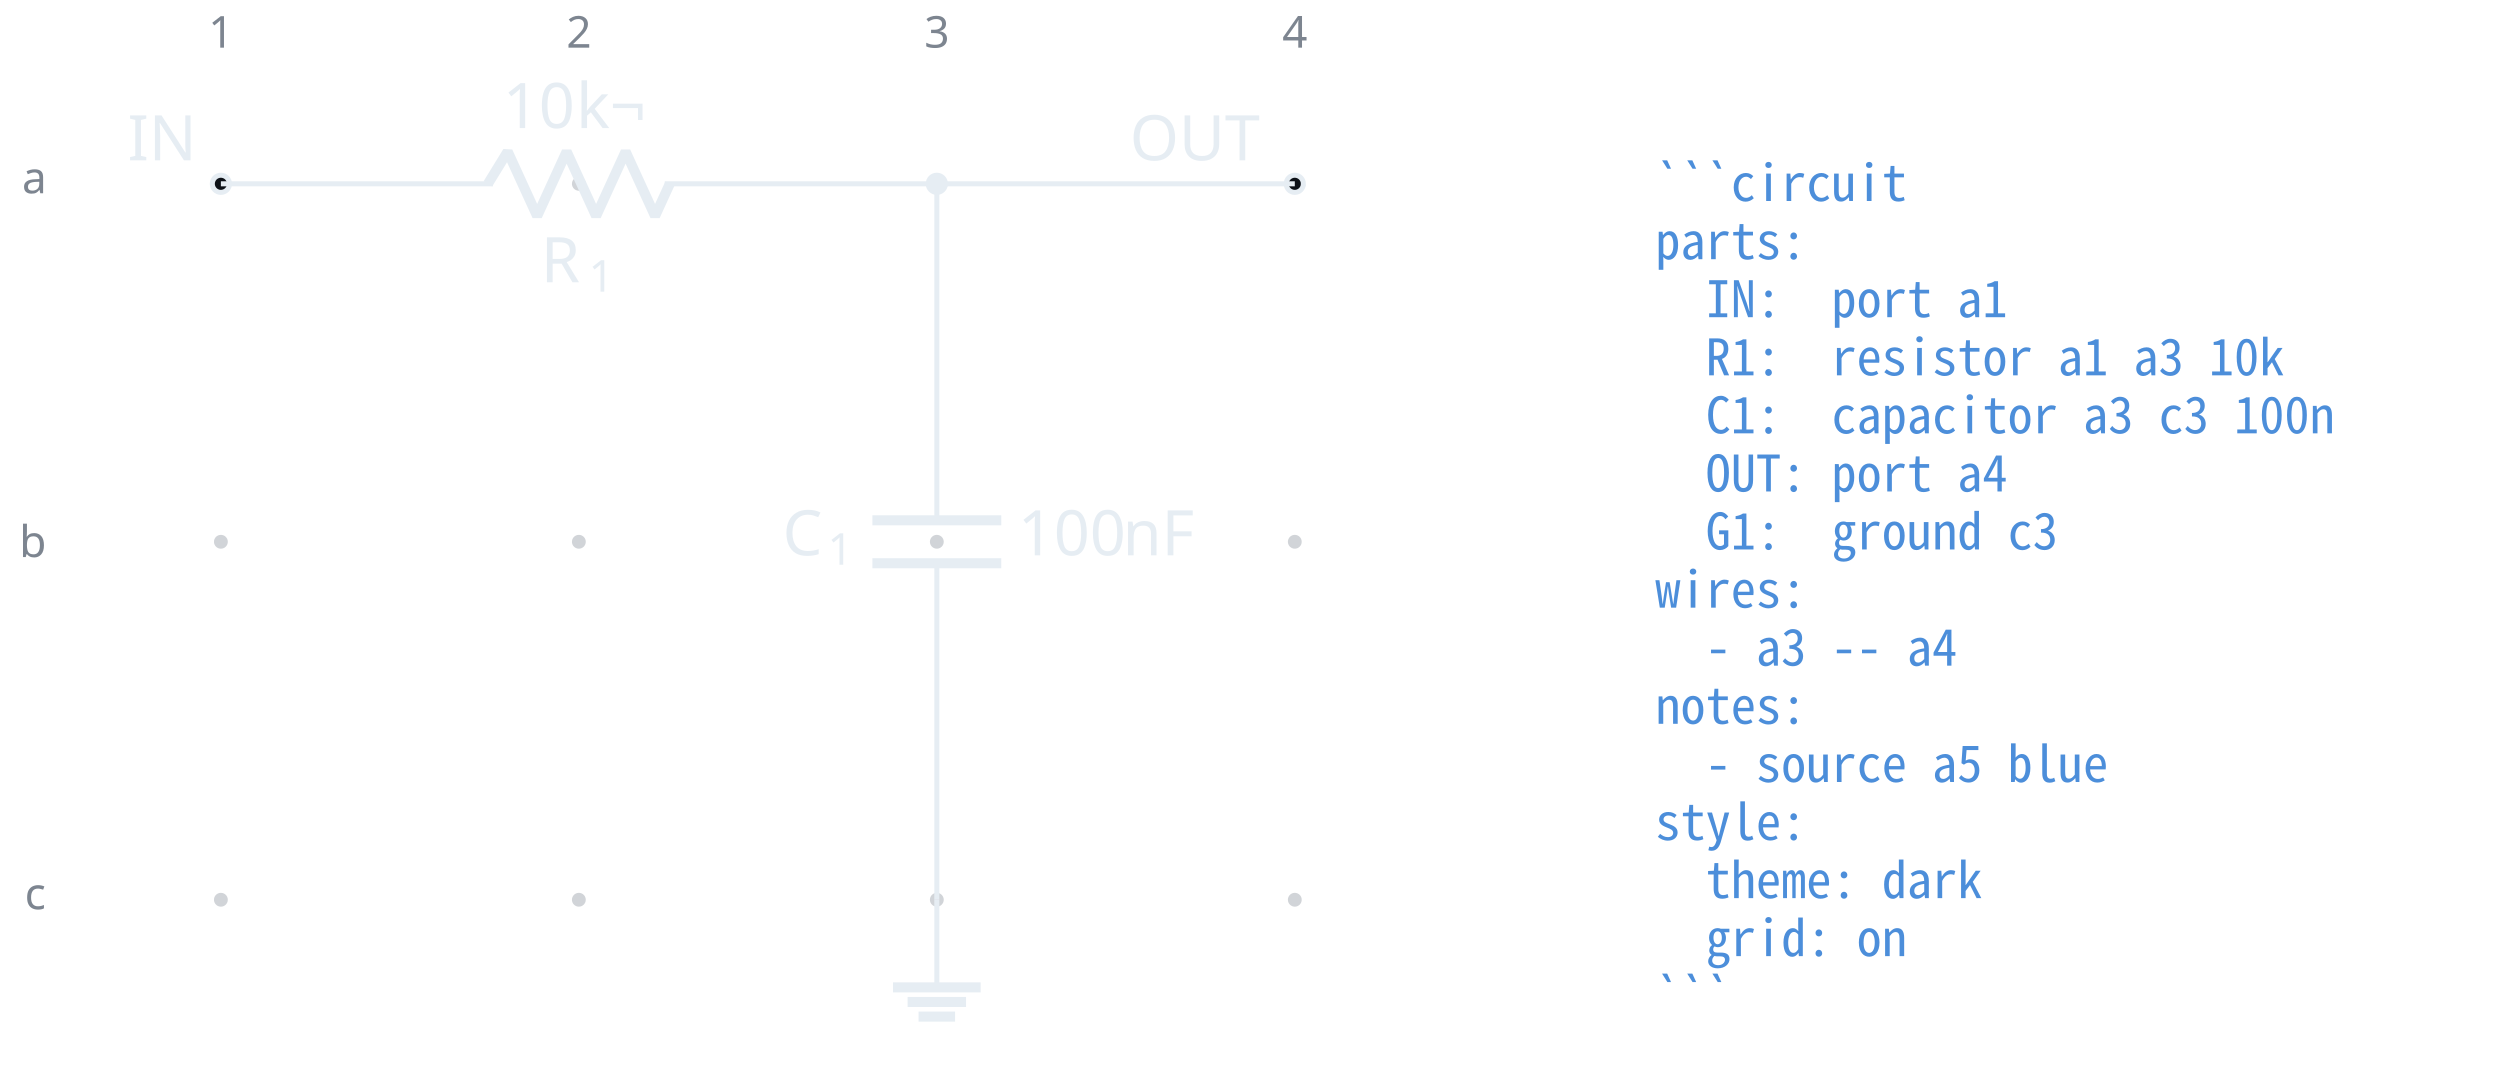
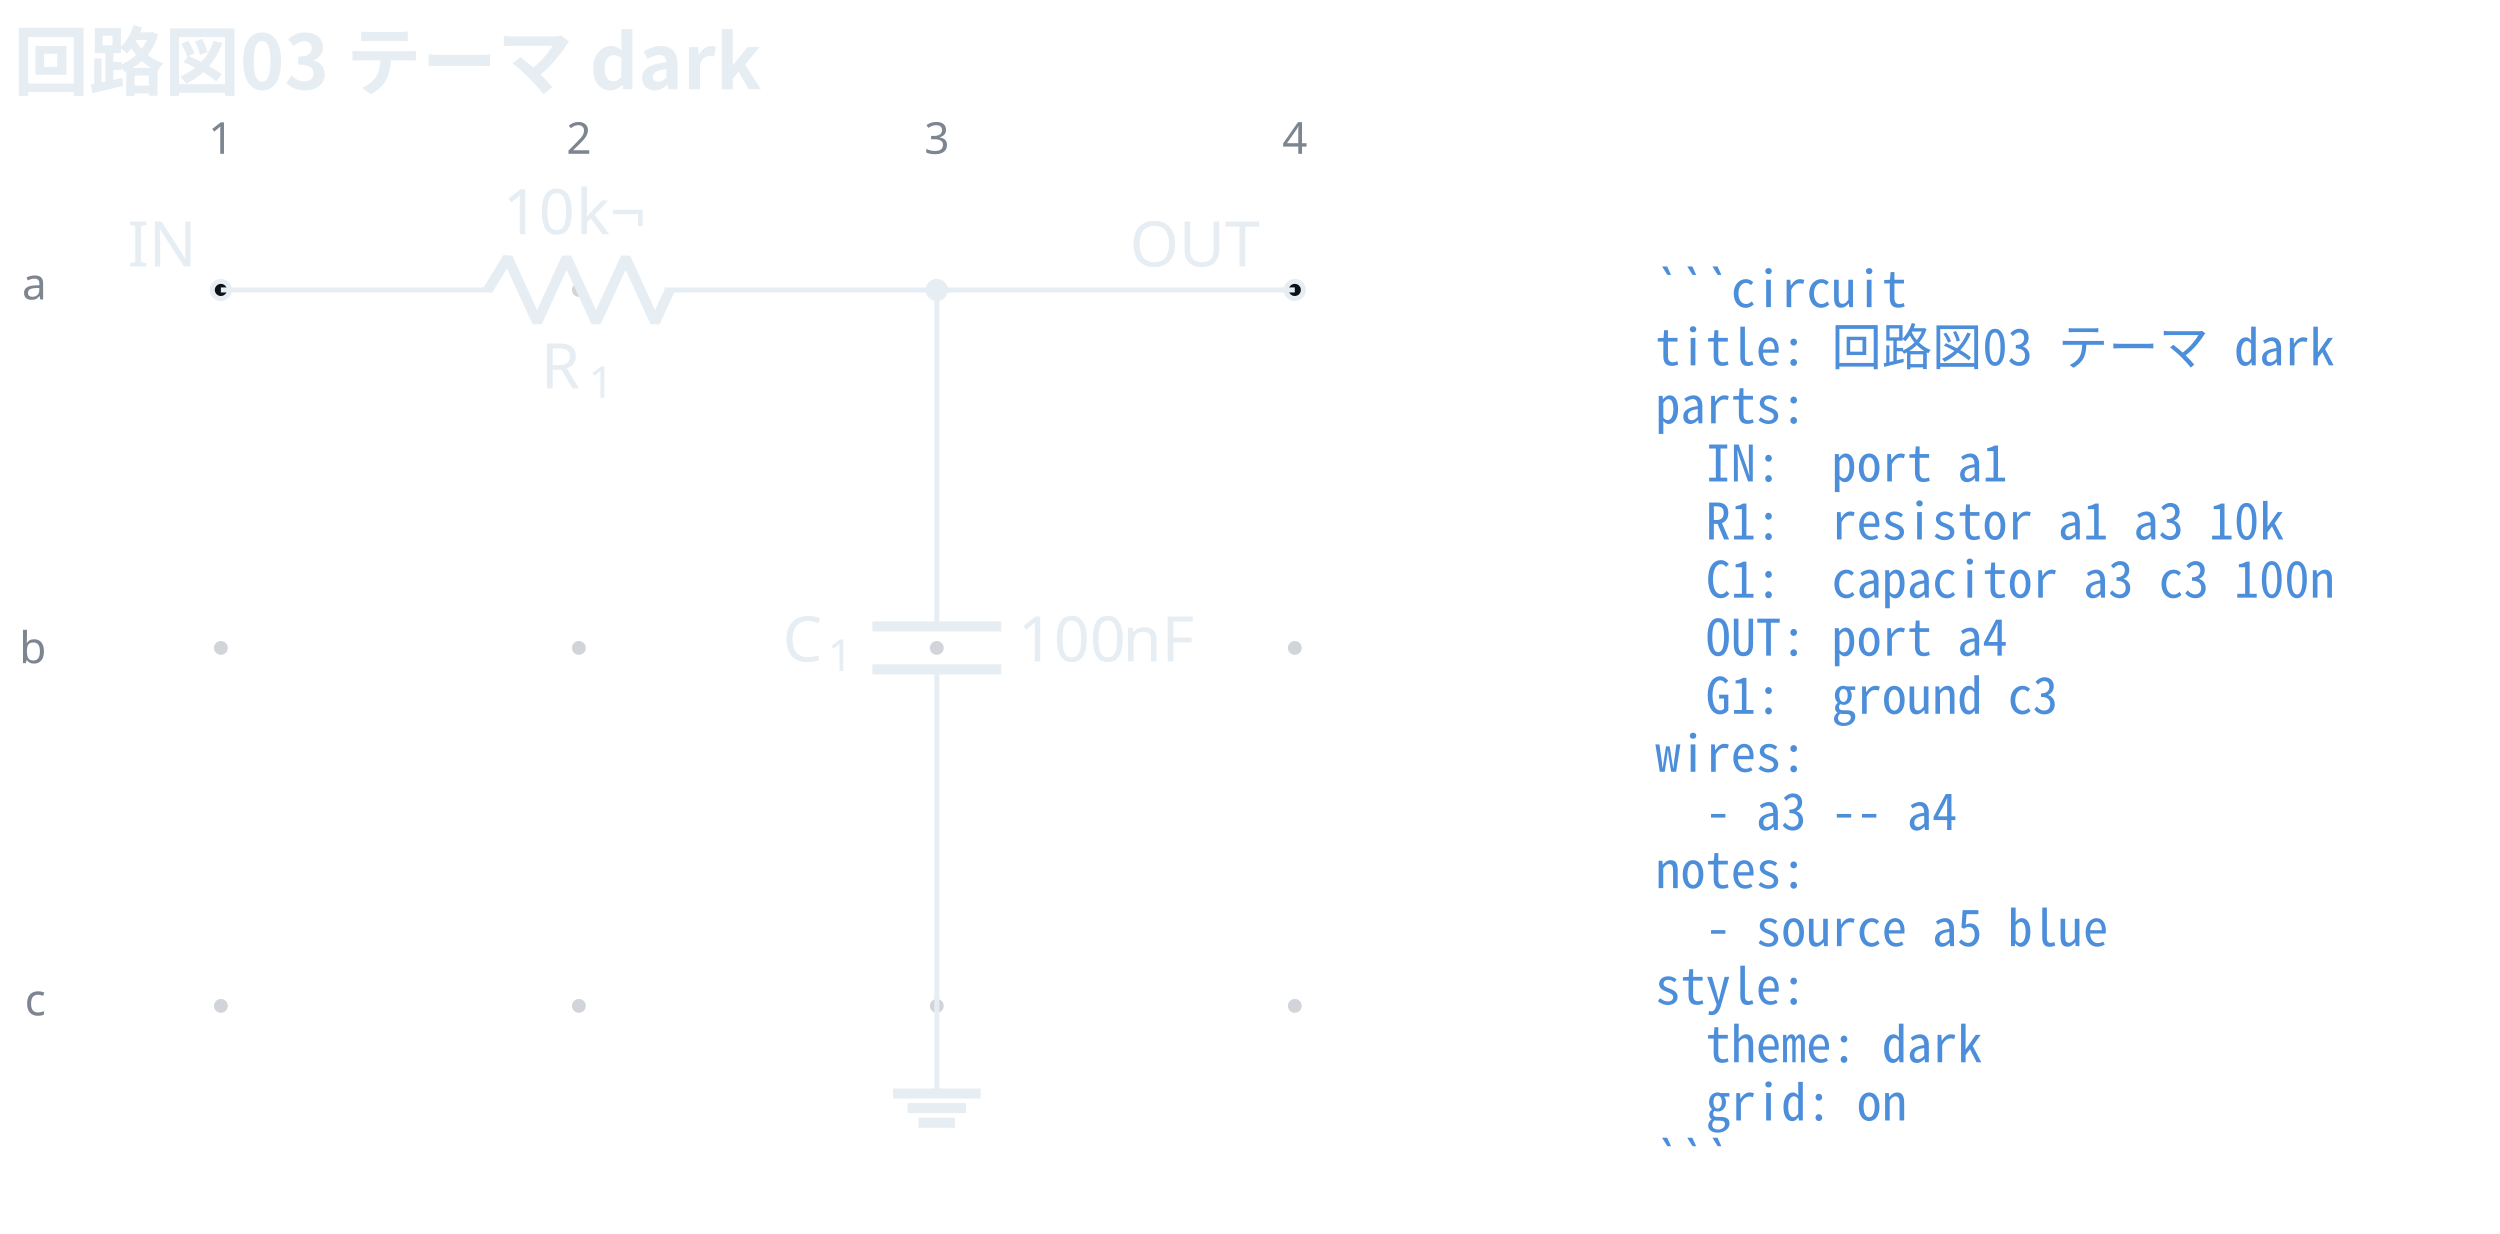
- <svg xmlns="http://www.w3.org/2000/svg" data-circuit-fence="0.1.0" fill="#e6edf3" width="529.887" height="226.689" viewBox="-72 -72 397.416 170.017">
+ <svg xmlns="http://www.w3.org/2000/svg" data-circuit-fence="0.1.0" fill="#e6edf3" width="529.887" height="261.477" viewBox="-72 -72 397.416 196.108">
  <g stroke="#e6edf3" stroke-miterlimit="10" stroke-width=".8">
-     <path fill="#7d8590" fill-opacity=".35" stroke="none" stroke-opacity=".35" d="M-35.787-42.781a1.1 1.1 0 1 0-2.2 0 1.1 1.1 0 0 0 2.2 0M-35.787 14.124a1.1 1.1 0 1 0-2.2 0 1.1 1.1 0 0 0 2.2 0M-35.787 71.03a1.1 1.1 0 1 0-2.2 0 1.1 1.1 0 0 0 2.2 0M21.118-42.781a1.1 1.1 0 1 0-2.2 0 1.1 1.1 0 0 0 2.2 0M21.118 14.124a1.1 1.1 0 1 0-2.2 0 1.1 1.1 0 0 0 2.2 0M21.118 71.03a1.1 1.1 0 1 0-2.2 0 1.1 1.1 0 0 0 2.2 0M78.024-42.781a1.1 1.1 0 1 0-2.2 0 1.1 1.1 0 0 0 2.2 0M78.024 14.124a1.1 1.1 0 1 0-2.2 0 1.1 1.1 0 0 0 2.2 0M78.024 71.03a1.1 1.1 0 1 0-2.2 0 1.1 1.1 0 0 0 2.2 0M134.93-42.781a1.1 1.1 0 1 0-2.2 0 1.1 1.1 0 0 0 2.2 0M134.93 14.124a1.1 1.1 0 1 0-2.2 0 1.1 1.1 0 0 0 2.2 0M134.93 71.03a1.1 1.1 0 1 0-2.2 0 1.1 1.1 0 0 0 2.2 0m-1.1 0" />
+     <path fill="#7d8590" fill-opacity=".35" stroke="none" stroke-opacity=".35" d="M-35.787-25.909a1.1 1.1 0 1 0-2.2 0 1.1 1.1 0 0 0 2.2 0M-35.787 30.997a1.1 1.1 0 1 0-2.2 0 1.1 1.1 0 0 0 2.2 0M-35.787 87.902a1.1 1.1 0 1 0-2.2 0 1.1 1.1 0 0 0 2.2 0M21.118-25.909a1.1 1.1 0 1 0-2.2 0 1.1 1.1 0 0 0 2.2 0M21.118 30.997a1.1 1.1 0 1 0-2.2 0 1.1 1.1 0 0 0 2.2 0M21.118 87.902a1.1 1.1 0 1 0-2.2 0 1.1 1.1 0 0 0 2.2 0M78.024-25.909a1.1 1.1 0 1 0-2.2 0 1.1 1.1 0 0 0 2.2 0M78.024 30.997a1.1 1.1 0 1 0-2.2 0 1.1 1.1 0 0 0 2.2 0M78.024 87.902a1.1 1.1 0 1 0-2.2 0 1.1 1.1 0 0 0 2.2 0M134.93-25.909a1.1 1.1 0 1 0-2.2 0 1.1 1.1 0 0 0 2.2 0M134.93 30.997a1.1 1.1 0 1 0-2.2 0 1.1 1.1 0 0 0 2.2 0M134.93 87.902a1.1 1.1 0 1 0-2.2 0 1.1 1.1 0 0 0 2.2 0m-1.1 0" />
    <g fill="#7d8590" stroke="#7d8590">
-       <text x="-36.887" y="-42.781" fill="#7d8590" stroke="none" font-family="cmr7" font-size="7" transform="translate(-1.993 -21.645)">1</text>
+       <text x="-36.887" y="-25.909" fill="#7d8590" stroke="none" font-family="cmr7" font-size="7" transform="translate(-1.993 -21.645)">1</text>
    </g>
    <g fill="#7d8590" stroke="#7d8590">
-       <text x="-36.887" y="-42.781" fill="#7d8590" stroke="none" font-family="cmr7" font-size="7" transform="translate(54.912 -21.645)">2</text>
+       <text x="-36.887" y="-25.909" fill="#7d8590" stroke="none" font-family="cmr7" font-size="7" transform="translate(54.912 -21.645)">2</text>
    </g>
    <g fill="#7d8590" stroke="#7d8590">
-       <text x="-36.887" y="-42.781" fill="#7d8590" stroke="none" font-family="cmr7" font-size="7" transform="translate(111.818 -21.645)">3</text>
+       <text x="-36.887" y="-25.909" fill="#7d8590" stroke="none" font-family="cmr7" font-size="7" transform="translate(111.818 -21.645)">3</text>
    </g>
    <g fill="#7d8590" stroke="#7d8590">
-       <text x="-36.887" y="-42.781" fill="#7d8590" stroke="none" font-family="cmr7" font-size="7" transform="translate(168.723 -21.645)">4</text>
+       <text x="-36.887" y="-25.909" fill="#7d8590" stroke="none" font-family="cmr7" font-size="7" transform="translate(168.723 -21.645)">4</text>
    </g>
    <g fill="#7d8590" stroke="#7d8590">
-       <text x="-36.887" y="-42.781" fill="#7d8590" stroke="none" font-family="cmr7" font-size="7" transform="translate(-31.62 1.507)">a</text>
+       <text x="-36.887" y="-25.909" fill="#7d8590" stroke="none" font-family="cmr7" font-size="7" transform="translate(-31.62 1.507)">a</text>
    </g>
    <g fill="#7d8590" stroke="#7d8590">
-       <text x="-36.887" y="-42.781" fill="#7d8590" stroke="none" font-family="cmr7" font-size="7" transform="translate(-32.05 59.336)">b</text>
+       <text x="-36.887" y="-25.909" fill="#7d8590" stroke="none" font-family="cmr7" font-size="7" transform="translate(-32.05 59.336)">b</text>
    </g>
    <g fill="#7d8590" stroke="#7d8590">
-       <text x="-36.887" y="-42.781" fill="#7d8590" stroke="none" font-family="cmr7" font-size="7" transform="translate(-31.189 115.318)">c</text>
+       <text x="-36.887" y="-25.909" fill="#7d8590" stroke="none" font-family="cmr7" font-size="7" transform="translate(-31.189 115.318)">c</text>
    </g>
    <g fill="#0d1117">
-       <path d="M-35.522-42.781a1.365 1.365 0 1 0-2.73 0 1.365 1.365 0 0 0 2.73 0Zm-1.365 0" />
+       <path d="M-35.522-25.909a1.365 1.365 0 1 0-2.73 0 1.365 1.365 0 0 0 2.73 0Zm-1.365 0" />
    </g>
-     <text x="-36.887" y="-42.781" stroke="none" font-family="cmr10" font-size="10" transform="translate(-14.844 -3.733)">IN</text>
-     <path fill="none" d="M-36.887-42.781h.4m-.4 0H6.36m27.315 0h43.248m-.4 0h.4" />
+     <text x="-36.887" y="-25.909" stroke="none" font-family="cmr10" font-size="10" transform="translate(-14.844 -3.733)">IN</text>
+     <path fill="none" d="M-36.887-25.909h.4m-.4 0H6.36m27.315 0h43.248m-.4 0h.4" />
    <g stroke-linejoin="bevel" stroke-width="1.6">
-       <path fill="none" d="m5.561-42.781 3.143-5.122L13.39-37.66l4.685-10.243 4.686 10.243 4.686-10.243 4.686 10.243 2.343-5.121" />
+       <path fill="none" d="m5.561-25.909 3.143-5.121 4.686 10.243 4.685-10.243 4.686 10.243 4.686-10.243 4.686 10.243 2.343-5.122" />
    </g>
    <g stroke="none">
-       <text x="-36.887" y="-42.781" font-family="cmmi10" font-size="10" transform="translate(50.866 15.648)">R</text>
-       <text x="-29.294" y="-41.281" font-family="cmr7" font-size="7" transform="translate(50.866 15.648)">1</text>
+       <text x="-36.887" y="-25.909" font-family="cmmi10" font-size="10" transform="translate(50.866 15.648)">R</text>
+       <text x="-29.294" y="-24.409" font-family="cmr7" font-size="7" transform="translate(50.866 15.648)">1</text>
    </g>
    <g stroke="none" font-family="cmr10" font-size="10">
-       <text x="-36.887" y="-42.781" transform="translate(44.822 -8.863)">10</text>
-       <text x="-25.221" y="-42.781" transform="translate(44.822 -8.863)">k¬</text>
+       <text x="-36.887" y="-25.909" transform="translate(44.822 -8.863)">10</text>
+       <text x="-25.221" y="-25.909" transform="translate(44.822 -8.863)">k¬</text>
    </g>
-     <path fill="none" d="M76.924-42.781v.4m0-.4v53.49m0 6.83v53.49m0-.399v.4" />
+     <path fill="none" d="M76.924-25.909v.4m0-.4v53.491m0 6.829v53.491m0-.4v.4" />
    <g stroke-width="1.6">
-       <path fill="none" d="M87.167 10.71H66.68m20.486 6.828H66.68" />
+       <path fill="none" d="M87.167 27.582H66.68m20.486 6.829H66.68" />
    </g>
    <g stroke="none">
-       <text x="-36.887" y="-42.781" font-family="cmmi10" font-size="10" transform="translate(89.296 59.058)">C</text>
-       <text x="-29.74" y="-41.281" font-family="cmr7" font-size="7" transform="translate(89.296 59.058)">1</text>
+       <text x="-36.887" y="-25.909" font-family="cmmi10" font-size="10" transform="translate(89.296 59.058)">C</text>
+       <text x="-29.74" y="-24.409" font-family="cmr7" font-size="7" transform="translate(89.296 59.058)">1</text>
    </g>
    <g stroke="none" font-family="cmr10" font-size="10">
-       <text x="-36.887" y="-42.781" transform="translate(126.693 59.058)">100</text>
-       <text x="-20.22" y="-42.781" transform="translate(126.693 59.058)">nF</text>
+       <text x="-36.887" y="-25.909" transform="translate(126.693 59.058)">100</text>
+       <text x="-20.22" y="-25.909" transform="translate(126.693 59.058)">nF</text>
    </g>
    <g fill="#0d1117">
-       <path d="M135.195-42.781a1.365 1.365 0 1 0-2.731 0 1.365 1.365 0 0 0 2.73 0Zm-1.366 0" />
+       <path d="M135.195-25.909a1.365 1.365 0 1 0-2.731 0 1.365 1.365 0 0 0 2.73 0Zm-1.366 0" />
    </g>
-     <text x="-36.887" y="-42.781" stroke="none" font-family="cmr10" font-size="10" transform="translate(144.483 -3.733)">OUT</text>
-     <path fill="none" d="M76.924 71.03v13.93" />
-     <path fill="none" stroke-width="1.6" d="M69.959 84.96h13.93M72.28 87.282h9.287m-7.545 2.322h5.804" />
-     <path fill="none" d="M76.924-42.781h56.905" />
-     <path d="M78.29-42.781a1.365 1.365 0 1 0-2.732 0 1.365 1.365 0 0 0 2.731 0Zm-1.366 0" />
+     <text x="-36.887" y="-25.909" stroke="none" font-family="cmr10" font-size="10" transform="translate(144.483 -3.733)">OUT</text>
+     <path fill="none" d="M76.924 87.902v13.93" />
+     <path fill="none" stroke-width="1.6" d="M69.959 101.833h13.93m-11.609 2.321h9.287m-7.545 2.322h5.804" />
+     <path fill="none" d="M76.924-25.909h56.905" />
+     <path d="M78.29-25.909a1.365 1.365 0 1 0-2.732 0 1.365 1.365 0 0 0 2.731 0Zm-1.366 0" />
    <g>
-       <text x="-36.887" y="-42.781" fill="#4c8eda" stroke="none" font-family="'Noto Sans Mono CJK JP',ui-monospace,'SFMono-Regular',Consolas,'Liberation Mono',monospace" font-size="8" transform="translate(228.022 2.733)" xml:space="preserve">```circuit</text>
+       <text x="-36.887" y="-25.909" fill="#4c8eda" stroke="none" font-family="'Noto Sans Mono CJK JP',ui-monospace,'SFMono-Regular',Consolas,'Liberation Mono',monospace" font-size="8" transform="translate(228.022 2.733)" xml:space="preserve">```circuit</text>
    </g>
    <g>
-       <text x="-36.887" y="-42.781" fill="#4c8eda" stroke="none" font-family="'Noto Sans Mono CJK JP',ui-monospace,'SFMono-Regular',Consolas,'Liberation Mono',monospace" font-size="8" transform="translate(228.022 11.98)" xml:space="preserve">parts:</text>
+       <text x="-36.887" y="-25.909" fill="#4c8eda" stroke="none" font-family="'Noto Sans Mono CJK JP',ui-monospace,'SFMono-Regular',Consolas,'Liberation Mono',monospace" font-size="8" transform="translate(228.022 11.98)" xml:space="preserve">title: 回路図03 テーマ dark</text>
    </g>
    <g>
-       <text x="-36.887" y="-42.781" fill="#4c8eda" stroke="none" font-family="'Noto Sans Mono CJK JP',ui-monospace,'SFMono-Regular',Consolas,'Liberation Mono',monospace" font-size="8" transform="translate(228.022 21.2)" xml:space="preserve">  IN:  port a1</text>
+       <text x="-36.887" y="-25.909" fill="#4c8eda" stroke="none" font-family="'Noto Sans Mono CJK JP',ui-monospace,'SFMono-Regular',Consolas,'Liberation Mono',monospace" font-size="8" transform="translate(228.022 21.2)" xml:space="preserve">parts:</text>
    </g>
    <g>
-       <text x="-36.887" y="-42.781" fill="#4c8eda" stroke="none" font-family="'Noto Sans Mono CJK JP',ui-monospace,'SFMono-Regular',Consolas,'Liberation Mono',monospace" font-size="8" transform="translate(228.022 30.446)" xml:space="preserve">  R1:  resistor a1 a3 10k</text>
+       <text x="-36.887" y="-25.909" fill="#4c8eda" stroke="none" font-family="'Noto Sans Mono CJK JP',ui-monospace,'SFMono-Regular',Consolas,'Liberation Mono',monospace" font-size="8" transform="translate(228.022 30.446)" xml:space="preserve">  IN:  port a1</text>
    </g>
    <g>
-       <text x="-36.887" y="-42.781" fill="#4c8eda" stroke="none" font-family="'Noto Sans Mono CJK JP',ui-monospace,'SFMono-Regular',Consolas,'Liberation Mono',monospace" font-size="8" transform="translate(228.022 39.665)" xml:space="preserve">  C1:  capacitor a3 c3 100n</text>
+       <text x="-36.887" y="-25.909" fill="#4c8eda" stroke="none" font-family="'Noto Sans Mono CJK JP',ui-monospace,'SFMono-Regular',Consolas,'Liberation Mono',monospace" font-size="8" transform="translate(228.022 39.665)" xml:space="preserve">  R1:  resistor a1 a3 10k</text>
    </g>
    <g>
-       <text x="-36.887" y="-42.781" fill="#4c8eda" stroke="none" font-family="'Noto Sans Mono CJK JP',ui-monospace,'SFMono-Regular',Consolas,'Liberation Mono',monospace" font-size="8" transform="translate(228.022 48.912)" xml:space="preserve">  OUT: port a4</text>
+       <text x="-36.887" y="-25.909" fill="#4c8eda" stroke="none" font-family="'Noto Sans Mono CJK JP',ui-monospace,'SFMono-Regular',Consolas,'Liberation Mono',monospace" font-size="8" transform="translate(228.022 48.912)" xml:space="preserve">  C1:  capacitor a3 c3 100n</text>
    </g>
    <g>
-       <text x="-36.887" y="-42.781" fill="#4c8eda" stroke="none" font-family="'Noto Sans Mono CJK JP',ui-monospace,'SFMono-Regular',Consolas,'Liberation Mono',monospace" font-size="8" transform="translate(228.022 58.131)" xml:space="preserve">  G1:  ground c3</text>
+       <text x="-36.887" y="-25.909" fill="#4c8eda" stroke="none" font-family="'Noto Sans Mono CJK JP',ui-monospace,'SFMono-Regular',Consolas,'Liberation Mono',monospace" font-size="8" transform="translate(228.022 58.131)" xml:space="preserve">  OUT: port a4</text>
    </g>
    <g>
-       <text x="-36.887" y="-42.781" fill="#4c8eda" stroke="none" font-family="'Noto Sans Mono CJK JP',ui-monospace,'SFMono-Regular',Consolas,'Liberation Mono',monospace" font-size="8" transform="translate(228.022 67.378)" xml:space="preserve">wires:</text>
+       <text x="-36.887" y="-25.909" fill="#4c8eda" stroke="none" font-family="'Noto Sans Mono CJK JP',ui-monospace,'SFMono-Regular',Consolas,'Liberation Mono',monospace" font-size="8" transform="translate(228.022 67.378)" xml:space="preserve">  G1:  ground c3</text>
    </g>
    <g>
-       <text x="-36.887" y="-42.781" fill="#4c8eda" stroke="none" font-family="'Noto Sans Mono CJK JP',ui-monospace,'SFMono-Regular',Consolas,'Liberation Mono',monospace" font-size="8" transform="translate(228.022 76.596)" xml:space="preserve">  - a3 -- a4</text>
+       <text x="-36.887" y="-25.909" fill="#4c8eda" stroke="none" font-family="'Noto Sans Mono CJK JP',ui-monospace,'SFMono-Regular',Consolas,'Liberation Mono',monospace" font-size="8" transform="translate(228.022 76.596)" xml:space="preserve">wires:</text>
    </g>
    <g>
-       <text x="-36.887" y="-42.781" fill="#4c8eda" stroke="none" font-family="'Noto Sans Mono CJK JP',ui-monospace,'SFMono-Regular',Consolas,'Liberation Mono',monospace" font-size="8" transform="translate(228.022 85.844)" xml:space="preserve">notes:</text>
+       <text x="-36.887" y="-25.909" fill="#4c8eda" stroke="none" font-family="'Noto Sans Mono CJK JP',ui-monospace,'SFMono-Regular',Consolas,'Liberation Mono',monospace" font-size="8" transform="translate(228.022 85.844)" xml:space="preserve">  - a3 -- a4</text>
    </g>
    <g>
-       <text x="-36.887" y="-42.781" fill="#4c8eda" stroke="none" font-family="'Noto Sans Mono CJK JP',ui-monospace,'SFMono-Regular',Consolas,'Liberation Mono',monospace" font-size="8" transform="translate(228.022 95.091)" xml:space="preserve">  - source a5 blue</text>
+       <text x="-36.887" y="-25.909" fill="#4c8eda" stroke="none" font-family="'Noto Sans Mono CJK JP',ui-monospace,'SFMono-Regular',Consolas,'Liberation Mono',monospace" font-size="8" transform="translate(228.022 95.091)" xml:space="preserve">notes:</text>
    </g>
    <g>
-       <text x="-36.887" y="-42.781" fill="#4c8eda" stroke="none" font-family="'Noto Sans Mono CJK JP',ui-monospace,'SFMono-Regular',Consolas,'Liberation Mono',monospace" font-size="8" transform="translate(228.022 104.31)" xml:space="preserve">style:</text>
+       <text x="-36.887" y="-25.909" fill="#4c8eda" stroke="none" font-family="'Noto Sans Mono CJK JP',ui-monospace,'SFMono-Regular',Consolas,'Liberation Mono',monospace" font-size="8" transform="translate(228.022 104.31)" xml:space="preserve">  - source a5 blue</text>
    </g>
    <g>
-       <text x="-36.887" y="-42.781" fill="#4c8eda" stroke="none" font-family="'Noto Sans Mono CJK JP',ui-monospace,'SFMono-Regular',Consolas,'Liberation Mono',monospace" font-size="8" transform="translate(228.022 113.557)" xml:space="preserve">  theme: dark</text>
+       <text x="-36.887" y="-25.909" fill="#4c8eda" stroke="none" font-family="'Noto Sans Mono CJK JP',ui-monospace,'SFMono-Regular',Consolas,'Liberation Mono',monospace" font-size="8" transform="translate(228.022 113.557)" xml:space="preserve">style:</text>
    </g>
    <g>
-       <text x="-36.887" y="-42.781" fill="#4c8eda" stroke="none" font-family="'Noto Sans Mono CJK JP',ui-monospace,'SFMono-Regular',Consolas,'Liberation Mono',monospace" font-size="8" transform="translate(228.022 122.775)" xml:space="preserve">  grid: on</text>
+       <text x="-36.887" y="-25.909" fill="#4c8eda" stroke="none" font-family="'Noto Sans Mono CJK JP',ui-monospace,'SFMono-Regular',Consolas,'Liberation Mono',monospace" font-size="8" transform="translate(228.022 122.775)" xml:space="preserve">  theme: dark</text>
    </g>
    <g>
-       <text x="-36.887" y="-42.781" fill="#4c8eda" stroke="none" font-family="'Noto Sans Mono CJK JP',ui-monospace,'SFMono-Regular',Consolas,'Liberation Mono',monospace" font-size="8" transform="translate(228.022 132.023)" xml:space="preserve">```</text>
+       <text x="-36.887" y="-25.909" fill="#4c8eda" stroke="none" font-family="'Noto Sans Mono CJK JP',ui-monospace,'SFMono-Regular',Consolas,'Liberation Mono',monospace" font-size="8" transform="translate(228.022 132.023)" xml:space="preserve">  grid: on</text>
+     </g>
+     <g>
+       <text x="-36.887" y="-25.909" fill="#4c8eda" stroke="none" font-family="'Noto Sans Mono CJK JP',ui-monospace,'SFMono-Regular',Consolas,'Liberation Mono',monospace" font-size="8" transform="translate(228.022 141.241)" xml:space="preserve">```</text>
+     </g>
+     <g>
+       <text x="-36.887" y="-25.909" fill="#e6edf3" stroke="none" font-family="'Noto Sans CJK JP','Noto Sans JP','Hiragino Sans','Yu Gothic',sans-serif" font-size="12" transform="translate(-32.983 -31.889)" font-weight="bold">回路図03 テーマ dark</text>
    </g>
  </g>
</svg>
